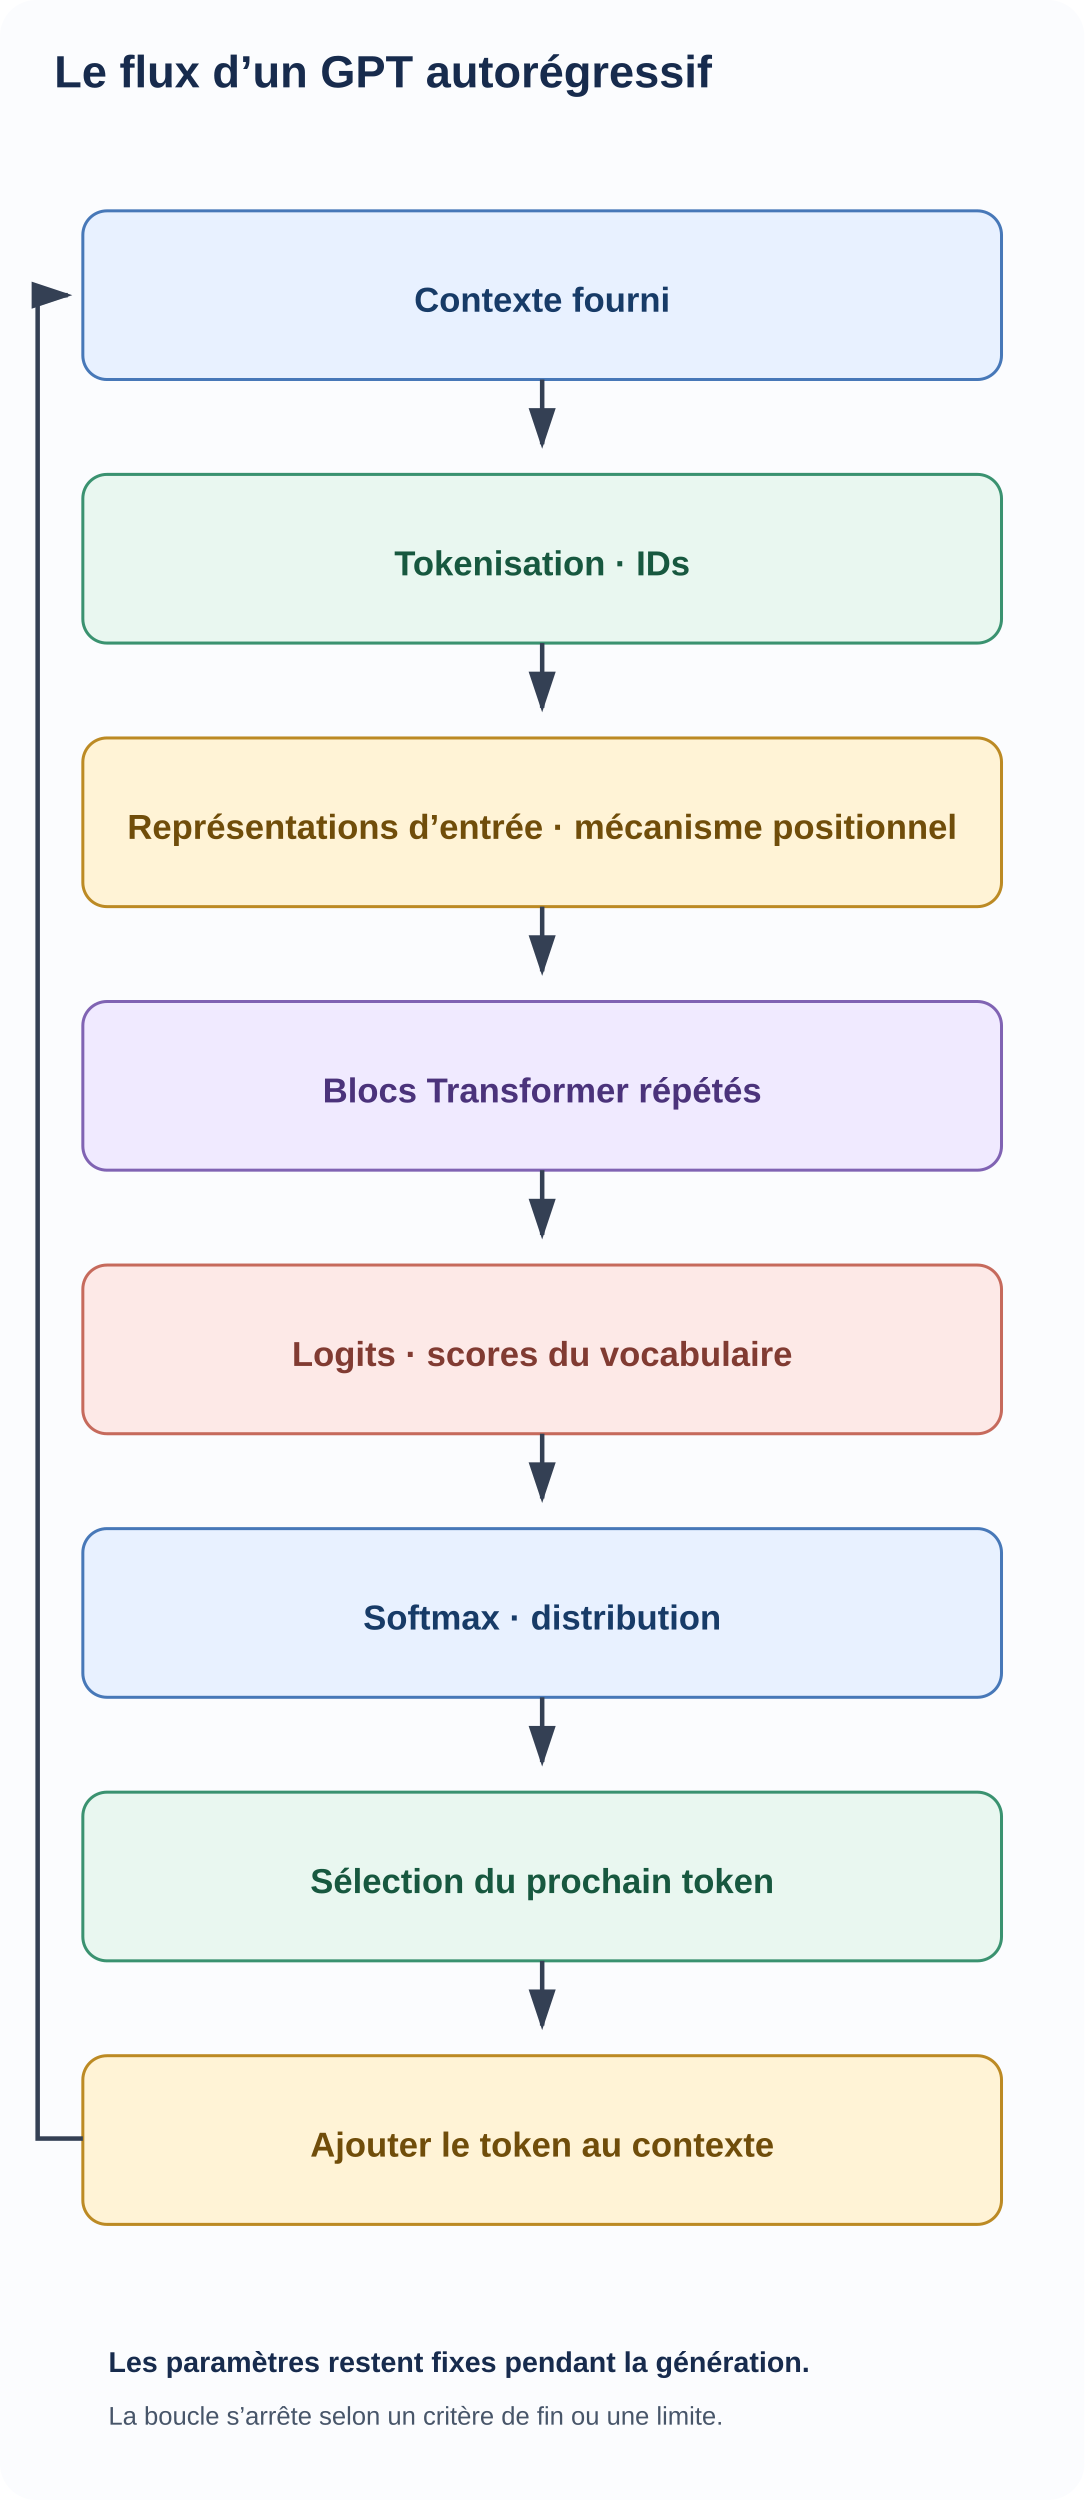
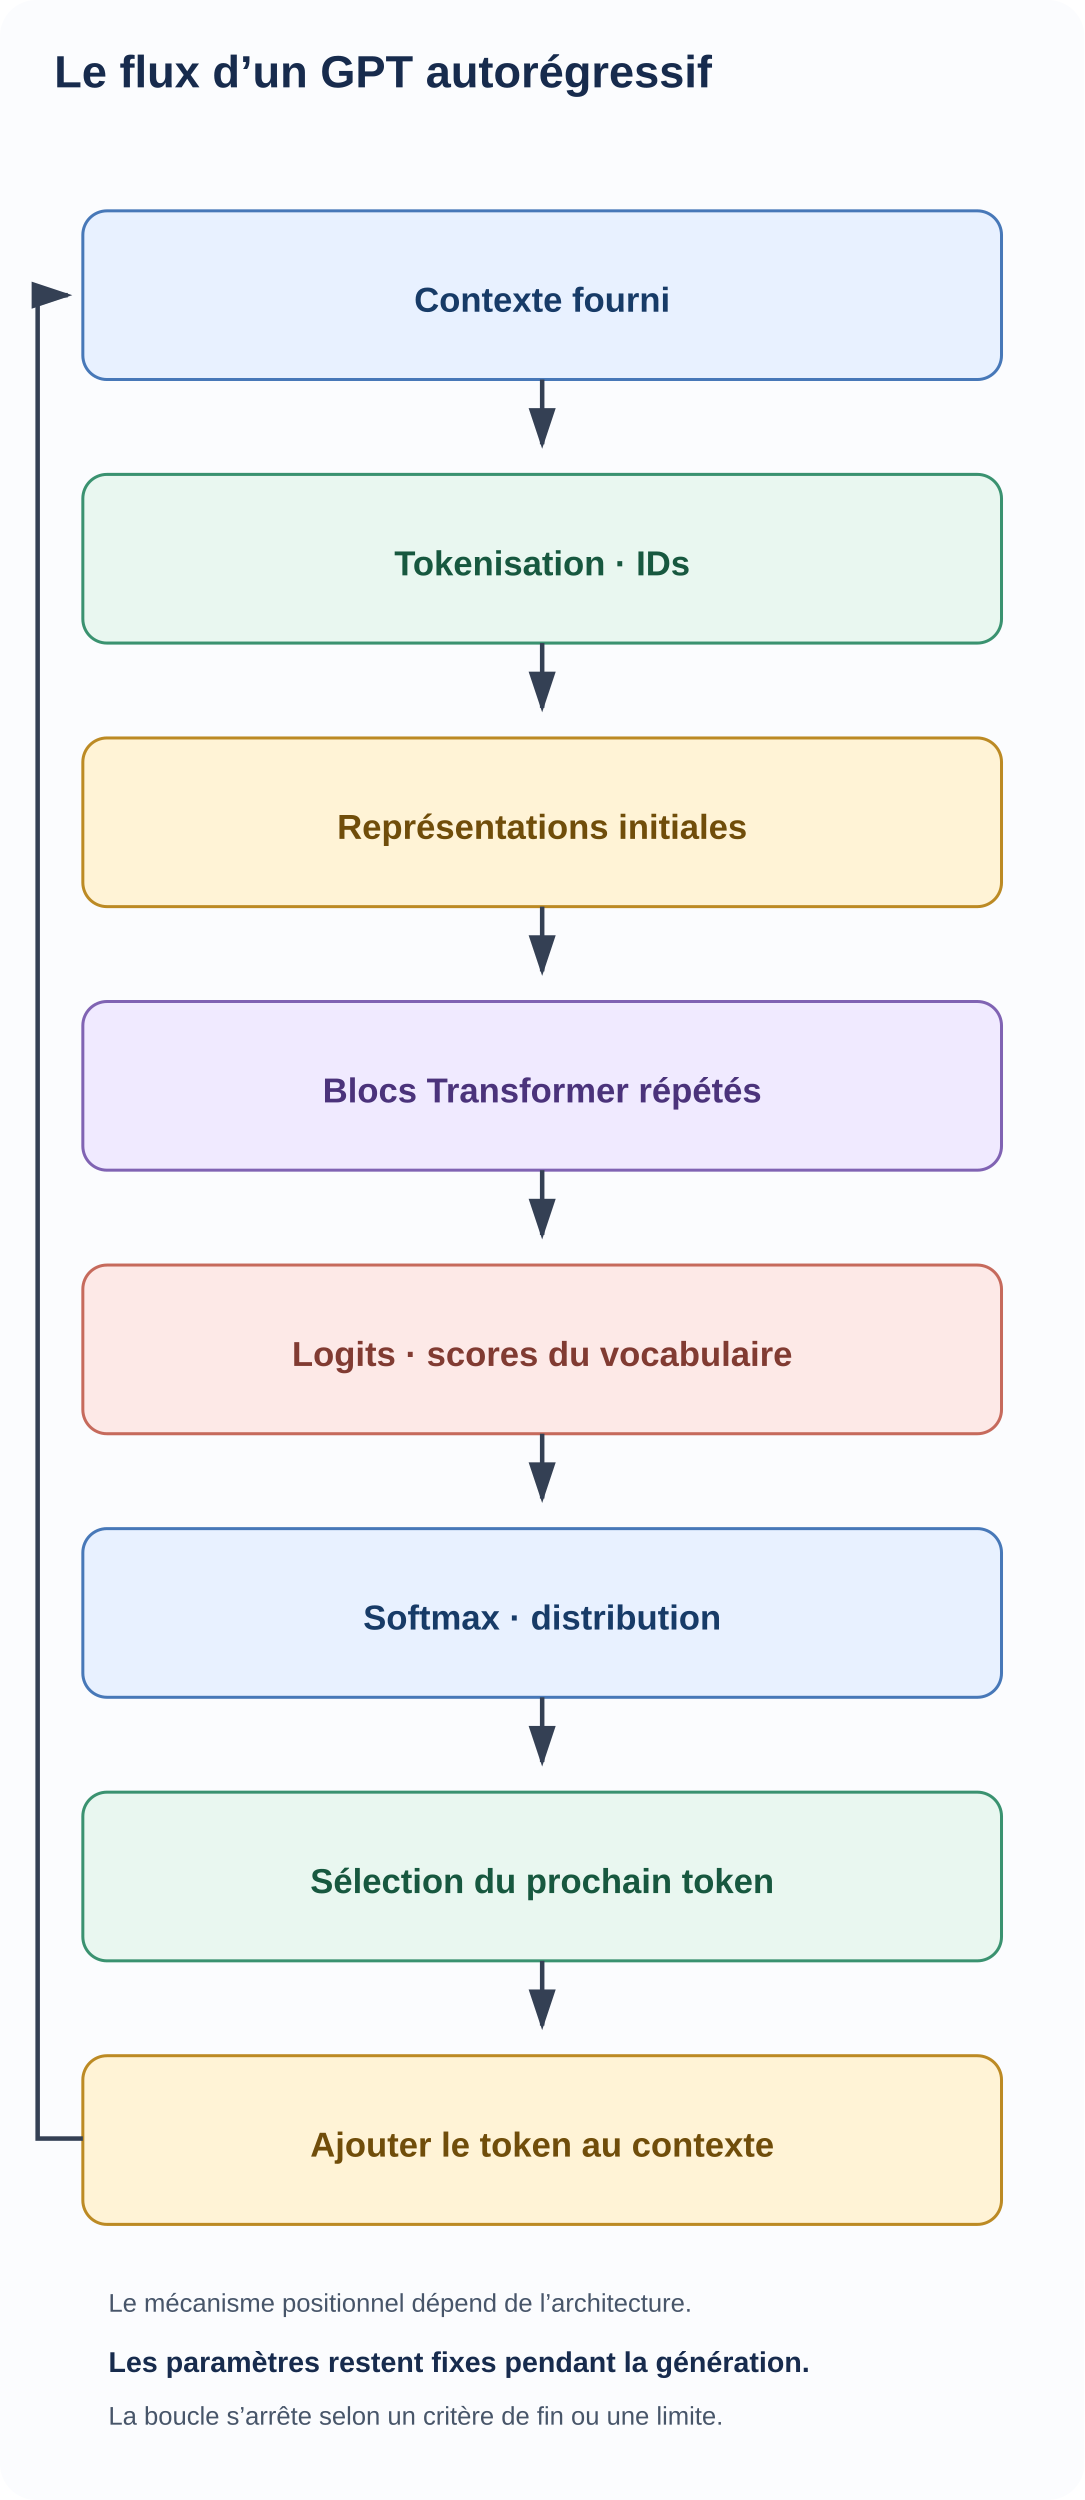
<svg xmlns="http://www.w3.org/2000/svg" width="720" height="1660" viewBox="0 0 720 1660" role="img" aria-labelledby="title desc">
  <defs>
    <marker id="a" markerWidth="10" markerHeight="10" refX="8" refY="3" orient="auto">
      <path d="M0 0L0 6L9 3z" fill="#344054" />
    </marker>
  </defs>
  <rect width="720" height="1660" rx="24" fill="#fbfcfe" />
  <text x="36" y="58" font-family="Arial,sans-serif" font-size="30" font-weight="700" fill="#172b4d">Le flux d’un GPT autorégressif</text>
  <rect x="55" y="140" width="610" height="112" rx="16" fill="#e8f1ff" stroke="#4778b8" stroke-width="2" />
  <text x="360" y="207" text-anchor="middle" font-family="Arial,sans-serif" font-size="23" font-weight="700" fill="#173b67">Contexte fourni</text>
  <path d="M360 252V295" stroke="#344054" stroke-width="3" fill="none" marker-end="url(#a)" />
  <rect x="55" y="315" width="610" height="112" rx="16" fill="#e9f7f0" stroke="#3a9270" stroke-width="2" />
  <text x="360" y="382" text-anchor="middle" font-family="Arial,sans-serif" font-size="23" font-weight="700" fill="#17583f">Tokenisation · IDs</text>
  <path d="M360 427V470" stroke="#344054" stroke-width="3" fill="none" marker-end="url(#a)" />
  <rect x="55" y="490" width="610" height="112" rx="16" fill="#fff3d6" stroke="#bc8a24" stroke-width="2" />
-   <text x="360" y="557" text-anchor="middle" font-family="Arial,sans-serif" font-size="23" font-weight="700" fill="#704d0a">Représentations d’entrée · mécanisme positionnel</text>
+   <text x="360" y="557" text-anchor="middle" font-family="Arial,sans-serif" font-size="23" font-weight="700" fill="#704d0a">Représentations initiales</text>
  <path d="M360 602V645" stroke="#344054" stroke-width="3" fill="none" marker-end="url(#a)" />
  <rect x="55" y="665" width="610" height="112" rx="16" fill="#f0eaff" stroke="#8063b3" stroke-width="2" />
  <text x="360" y="732" text-anchor="middle" font-family="Arial,sans-serif" font-size="23" font-weight="700" fill="#4b337b">Blocs Transformer répétés</text>
  <path d="M360 777V820" stroke="#344054" stroke-width="3" fill="none" marker-end="url(#a)" />
  <rect x="55" y="840" width="610" height="112" rx="16" fill="#fde9e7" stroke="#c66a5c" stroke-width="2" />
  <text x="360" y="907" text-anchor="middle" font-family="Arial,sans-serif" font-size="23" font-weight="700" fill="#813b32">Logits · scores du vocabulaire</text>
  <path d="M360 952V995" stroke="#344054" stroke-width="3" fill="none" marker-end="url(#a)" />
  <rect x="55" y="1015" width="610" height="112" rx="16" fill="#e8f1ff" stroke="#4778b8" stroke-width="2" />
  <text x="360" y="1082" text-anchor="middle" font-family="Arial,sans-serif" font-size="23" font-weight="700" fill="#173b67">Softmax · distribution</text>
  <path d="M360 1127V1170" stroke="#344054" stroke-width="3" fill="none" marker-end="url(#a)" />
  <rect x="55" y="1190" width="610" height="112" rx="16" fill="#e9f7f0" stroke="#3a9270" stroke-width="2" />
  <text x="360" y="1257" text-anchor="middle" font-family="Arial,sans-serif" font-size="23" font-weight="700" fill="#17583f">Sélection du prochain token</text>
  <path d="M360 1302V1345" stroke="#344054" stroke-width="3" fill="none" marker-end="url(#a)" />
  <rect x="55" y="1365" width="610" height="112" rx="16" fill="#fff3d6" stroke="#bc8a24" stroke-width="2" />
  <text x="360" y="1432" text-anchor="middle" font-family="Arial,sans-serif" font-size="23" font-weight="700" fill="#704d0a">Ajouter le token au contexte</text>
  <path d="M55 1420H25V196H45" stroke="#344054" stroke-width="3" fill="none" marker-end="url(#a)" />
+   <text x="72" y="1535" font-family="Arial,sans-serif" font-size="17" fill="#475569">Le mécanisme positionnel dépend de l’architecture.</text>
  <text x="72" y="1575" font-family="Arial,sans-serif" font-size="19" font-weight="700" fill="#172b4d">Les paramètres restent fixes pendant la génération.</text>
  <text x="72" y="1610" font-family="Arial,sans-serif" font-size="17" fill="#475569">La boucle s’arrête selon un critère de fin ou une limite.</text>
</svg>
